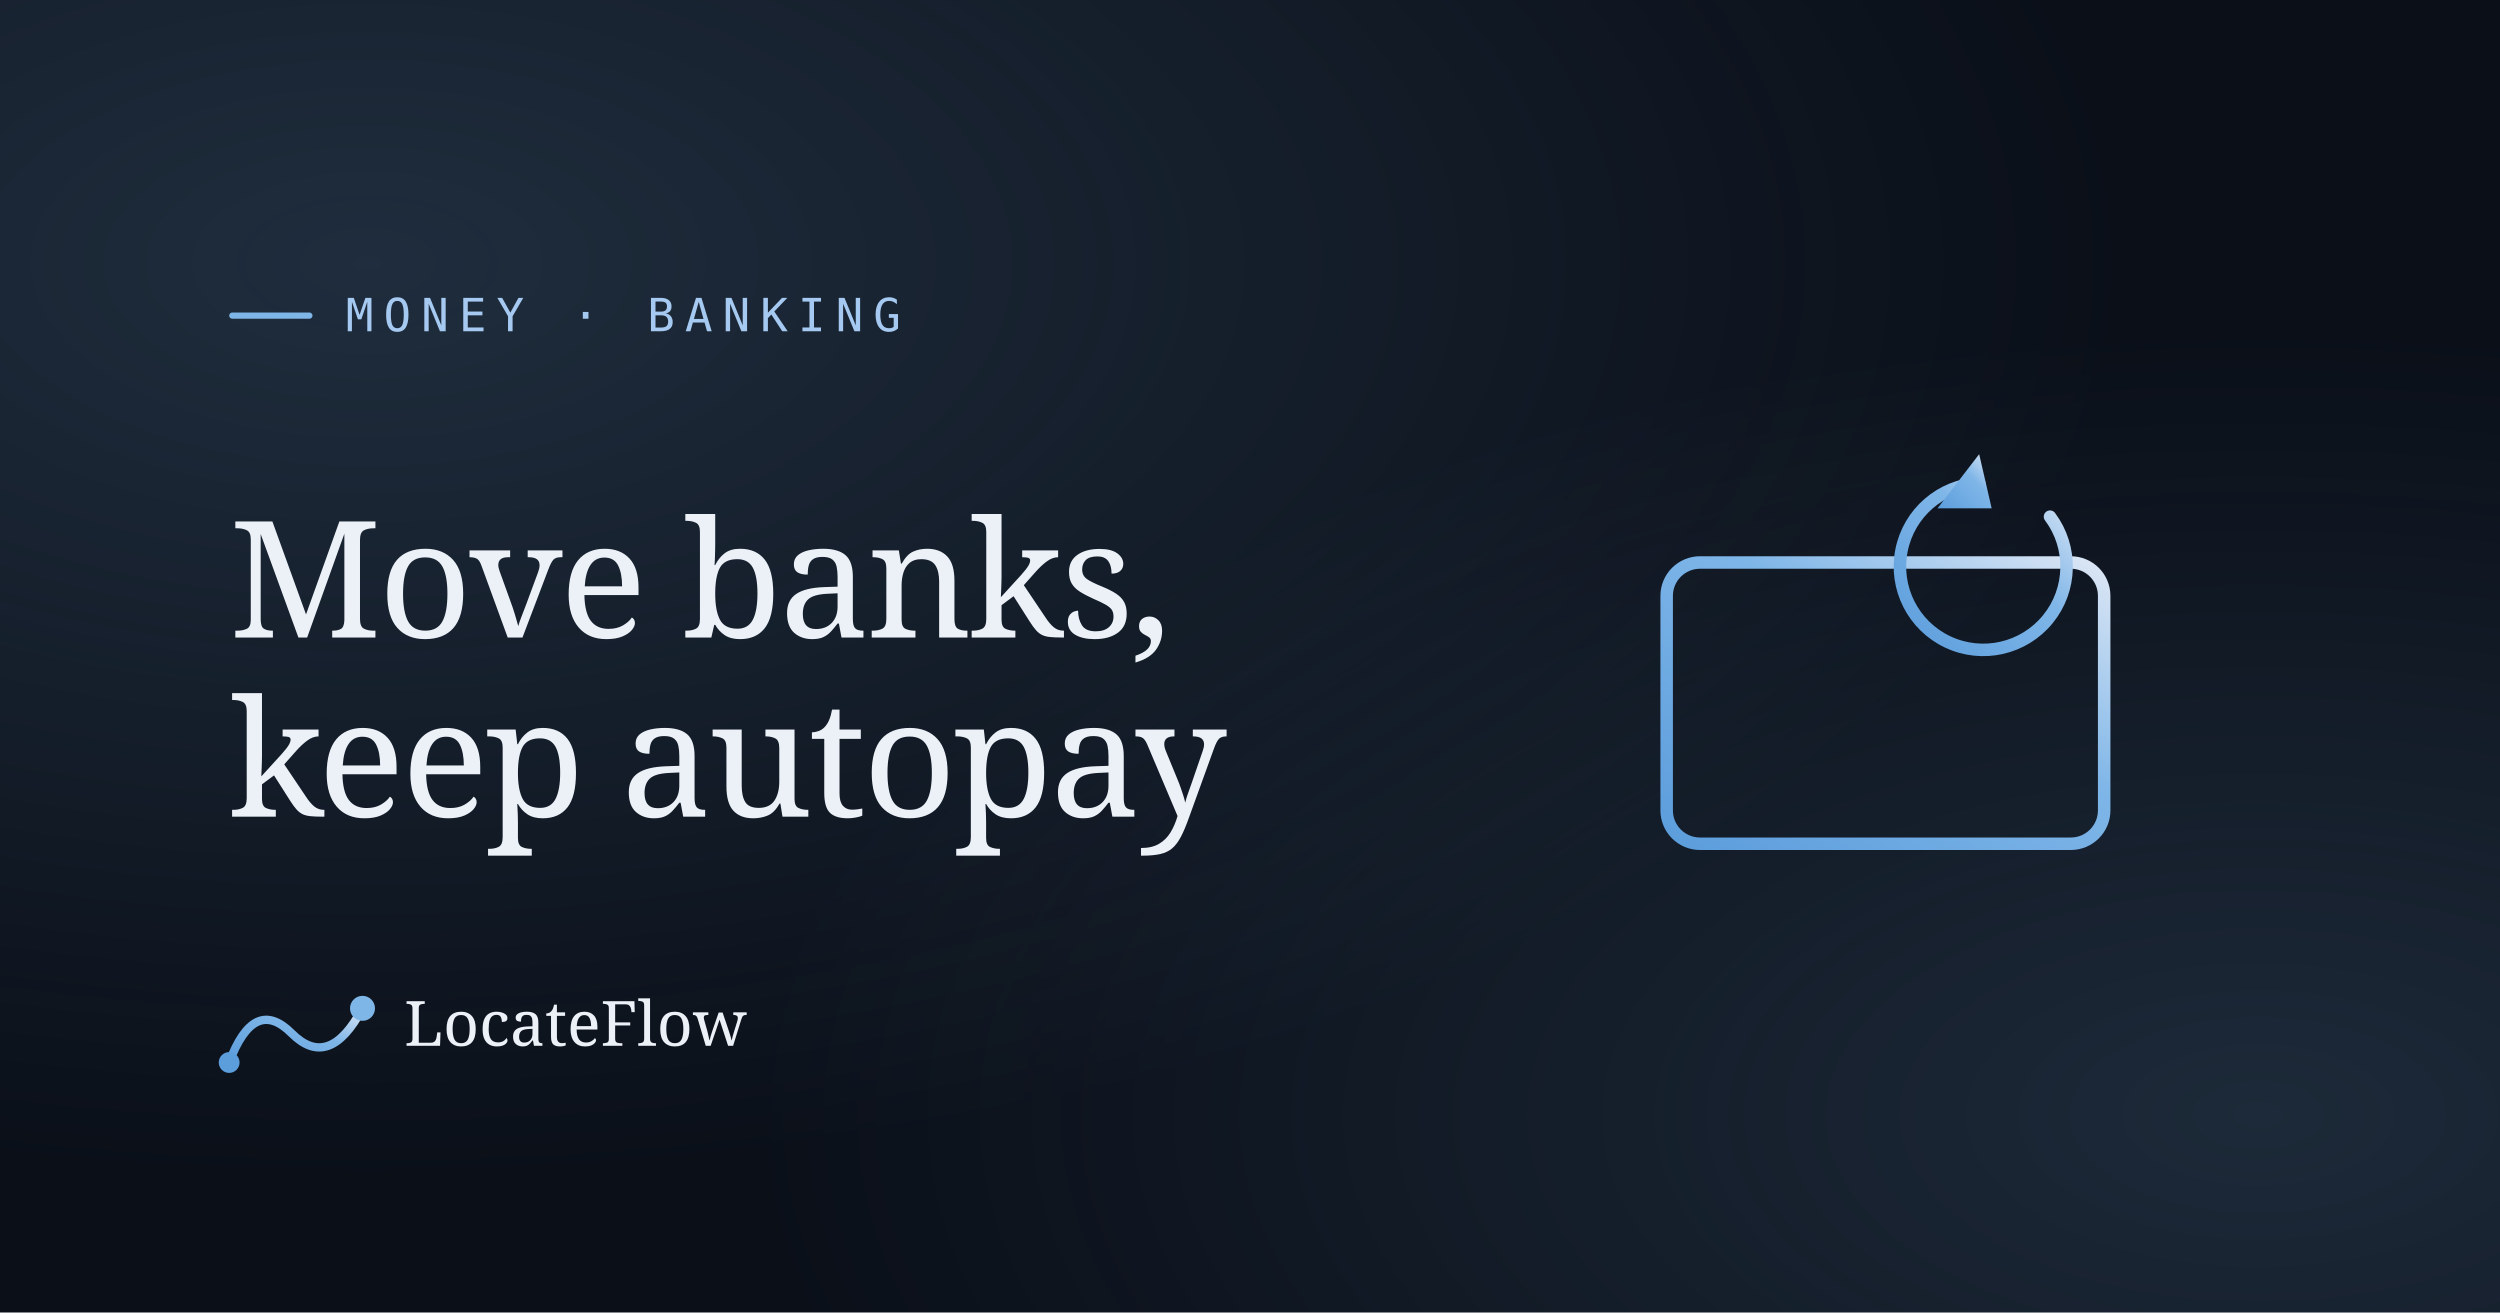
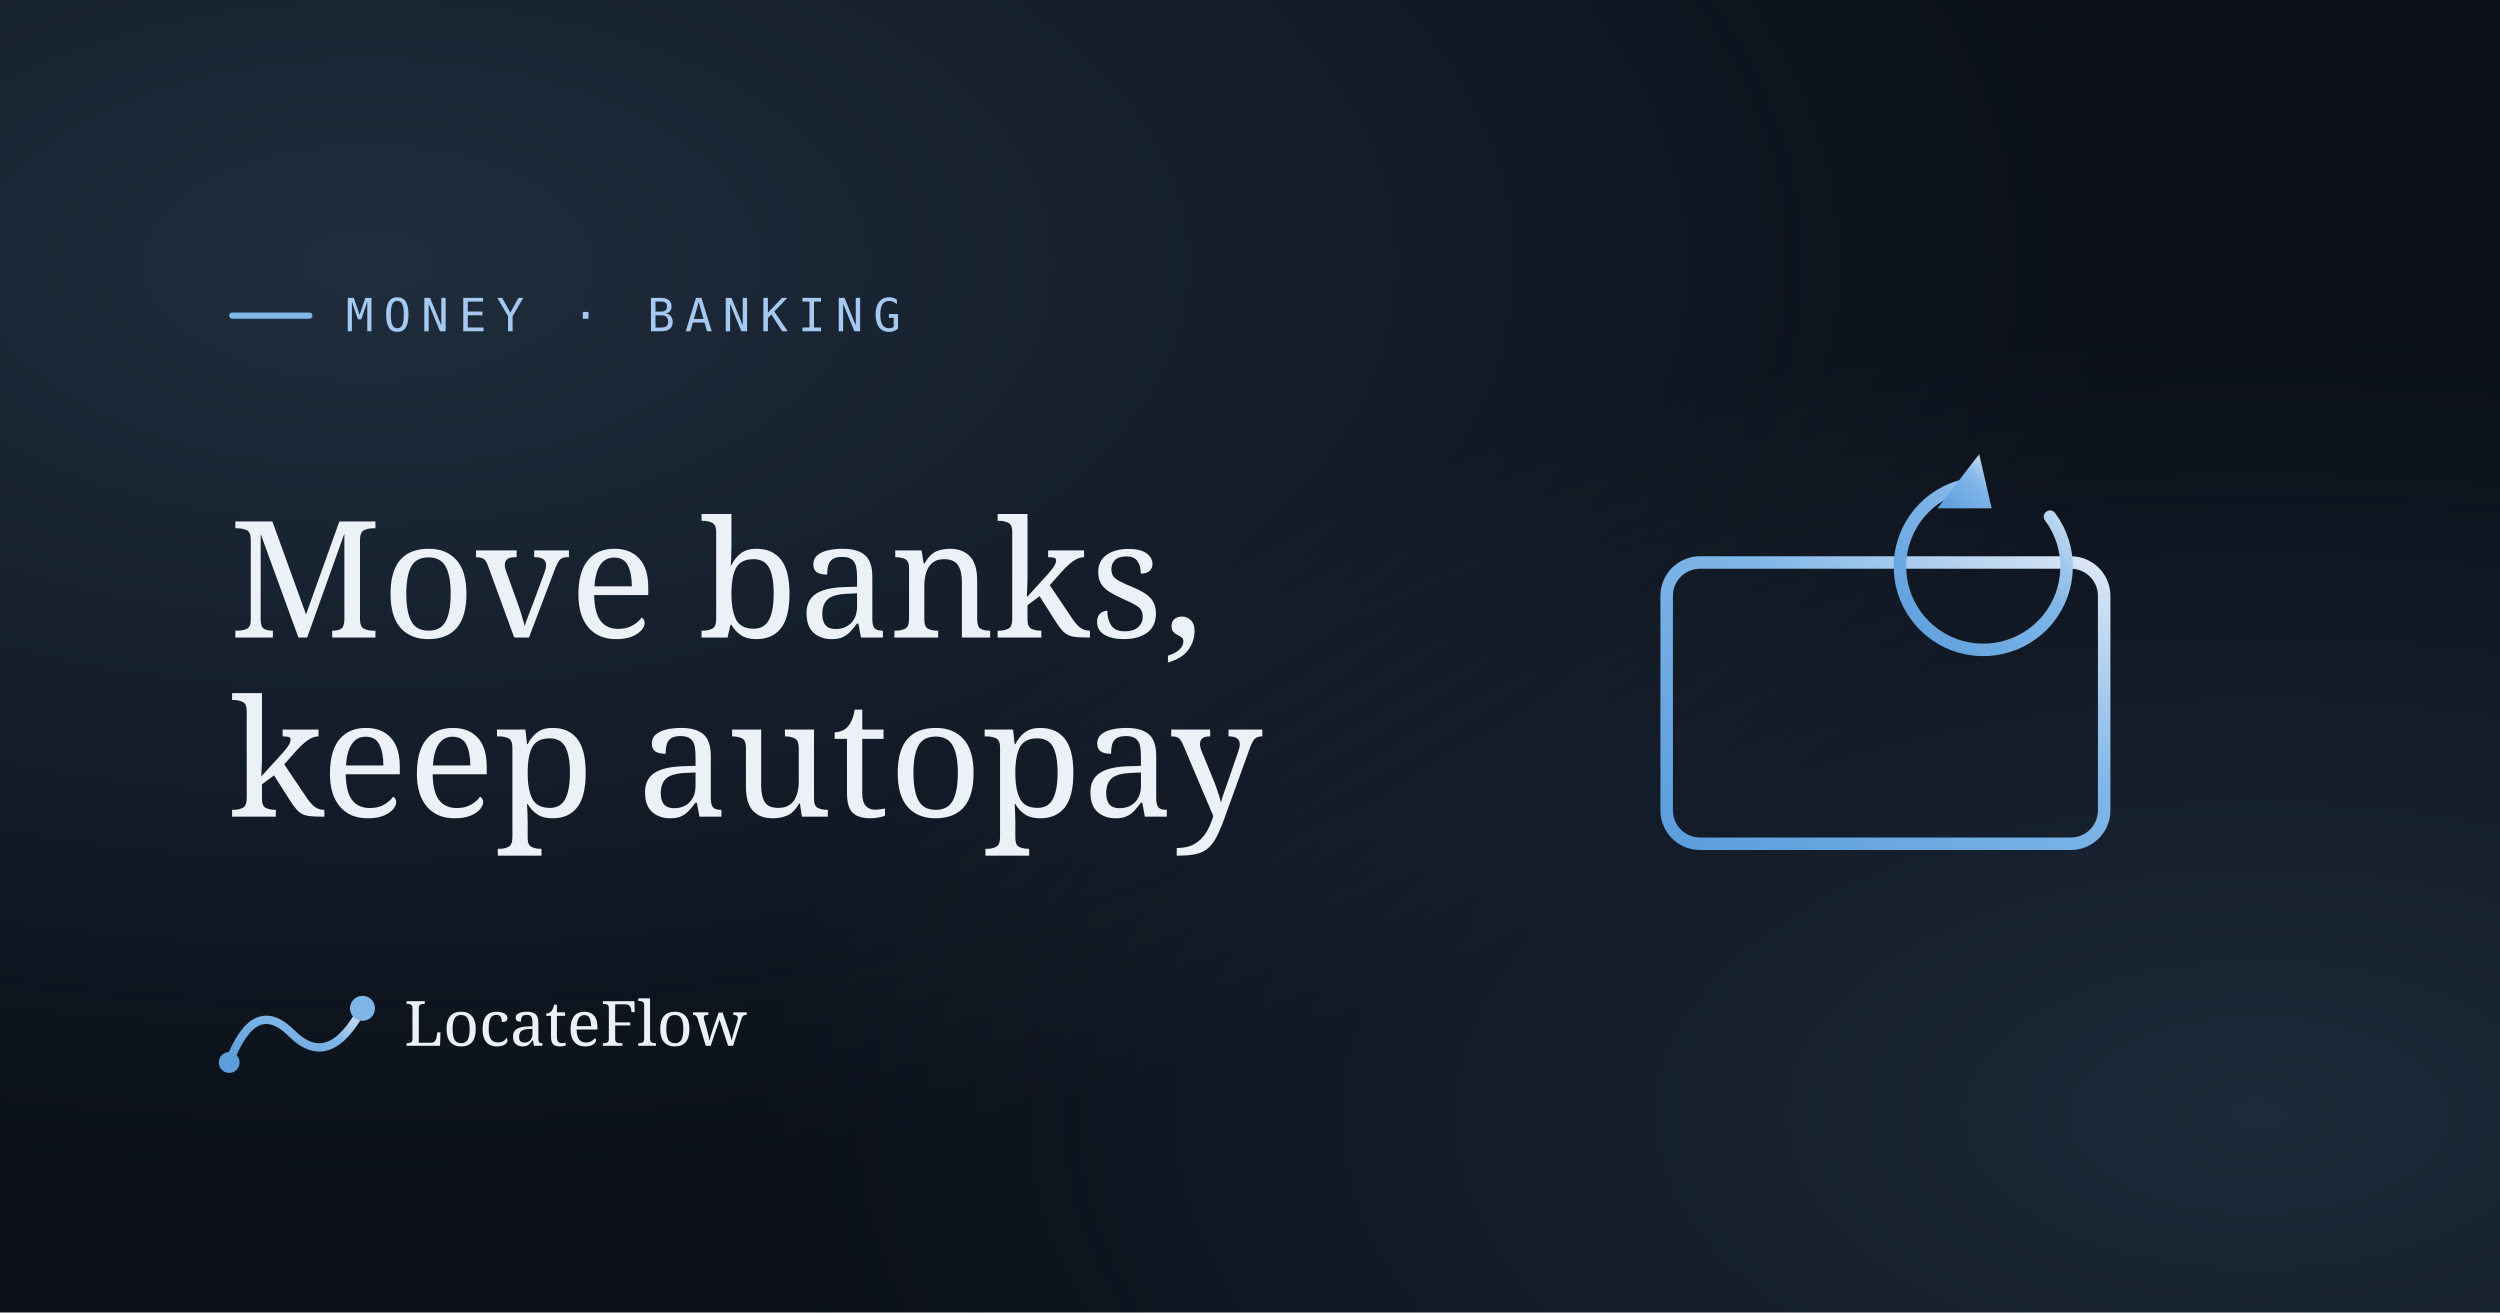
<svg xmlns="http://www.w3.org/2000/svg" viewBox="0 0 1200 630" fill="none" role="img" aria-label="Updating banks and cards without breaking autopay">
  <defs>
    <linearGradient id="flow" x1="0" y1="1" x2="1" y2="0">
      <stop offset="0%" stop-color="#5C9DDC" />
      <stop offset="60%" stop-color="#7FB6E8" />
      <stop offset="100%" stop-color="#DDE7F5" />
    </linearGradient>
    <radialGradient id="tr" cx="0.15" cy="0.2" r="0.7">
      <stop offset="0%" stop-color="#7FB6E8" stop-opacity="0.18" />
      <stop offset="100%" stop-color="#7FB6E8" stop-opacity="0" />
    </radialGradient>
    <radialGradient id="br" cx="0.9" cy="0.85" r="0.6">
      <stop offset="0%" stop-color="#7FB6E8" stop-opacity="0.16" />
      <stop offset="100%" stop-color="#7FB6E8" stop-opacity="0" />
    </radialGradient>
  </defs>
  <rect width="1200" height="630" fill="#0A0F18" />
  <rect width="1200" height="630" fill="url(#tr)" />
  <rect width="1200" height="630" fill="url(#br)" />
  <rect x="110" y="150" width="40" height="3" rx="1.5" fill="#7FB6E8" />
  <text x="166" y="159" font-family="'Geist Mono', ui-monospace, monospace" font-size="22" letter-spacing="0.22em" fill="#A5C9F0">MONEY · BANKING</text>
-   <text x="110" y="306" font-family="Fraunces, Georgia, serif" font-size="78" font-weight="500" fill="#ECF1F8" letter-spacing="-0.02em">Move banks,</text>
-   <text x="110" y="392" font-family="Fraunces, Georgia, serif" font-size="78" font-weight="500" fill="#ECF1F8" letter-spacing="-0.02em">keep autopay</text>
+   <text x="110" y="306" font-family="Fraunces, Georgia, serif" font-size="78" font-weight="500" fill="#ECF1F8" letter-spacing="0">Move banks,</text>
+   <text x="110" y="392" font-family="Fraunces, Georgia, serif" font-size="78" font-weight="500" fill="#ECF1F8" letter-spacing="0">keep autopay</text>
  <g transform="translate(800,240)" stroke="url(#flow)" stroke-width="6" stroke-linecap="round" stroke-linejoin="round">
    <rect x="0" y="30" width="210" height="135" rx="16" />
    <line x1="0" y1="68" x2="210" y2="68" stroke-width="16" />
    <line x1="26" y1="128" x2="92" y2="128" />
    <path d="M150 -8 a 40 40 0 1 0 34 16" fill="none" />
    <path d="M150 -22 l 6 26 l -26 0" fill="url(#flow)" stroke="none" />
  </g>
  <g transform="translate(110,470)">
    <path d="M0 40 Q 12 8, 30 26 T 64 14" stroke="url(#flow)" stroke-width="4" fill="none" stroke-linecap="round" />
    <circle cx="0" cy="40" r="5" fill="#5C9DDC" />
    <circle cx="64" cy="14" r="6" fill="#7FB6E8" />
    <text x="84" y="32" font-family="Fraunces, Georgia, serif" font-size="30" fill="#ECF1F8">LocateFlow</text>
  </g>
</svg>
